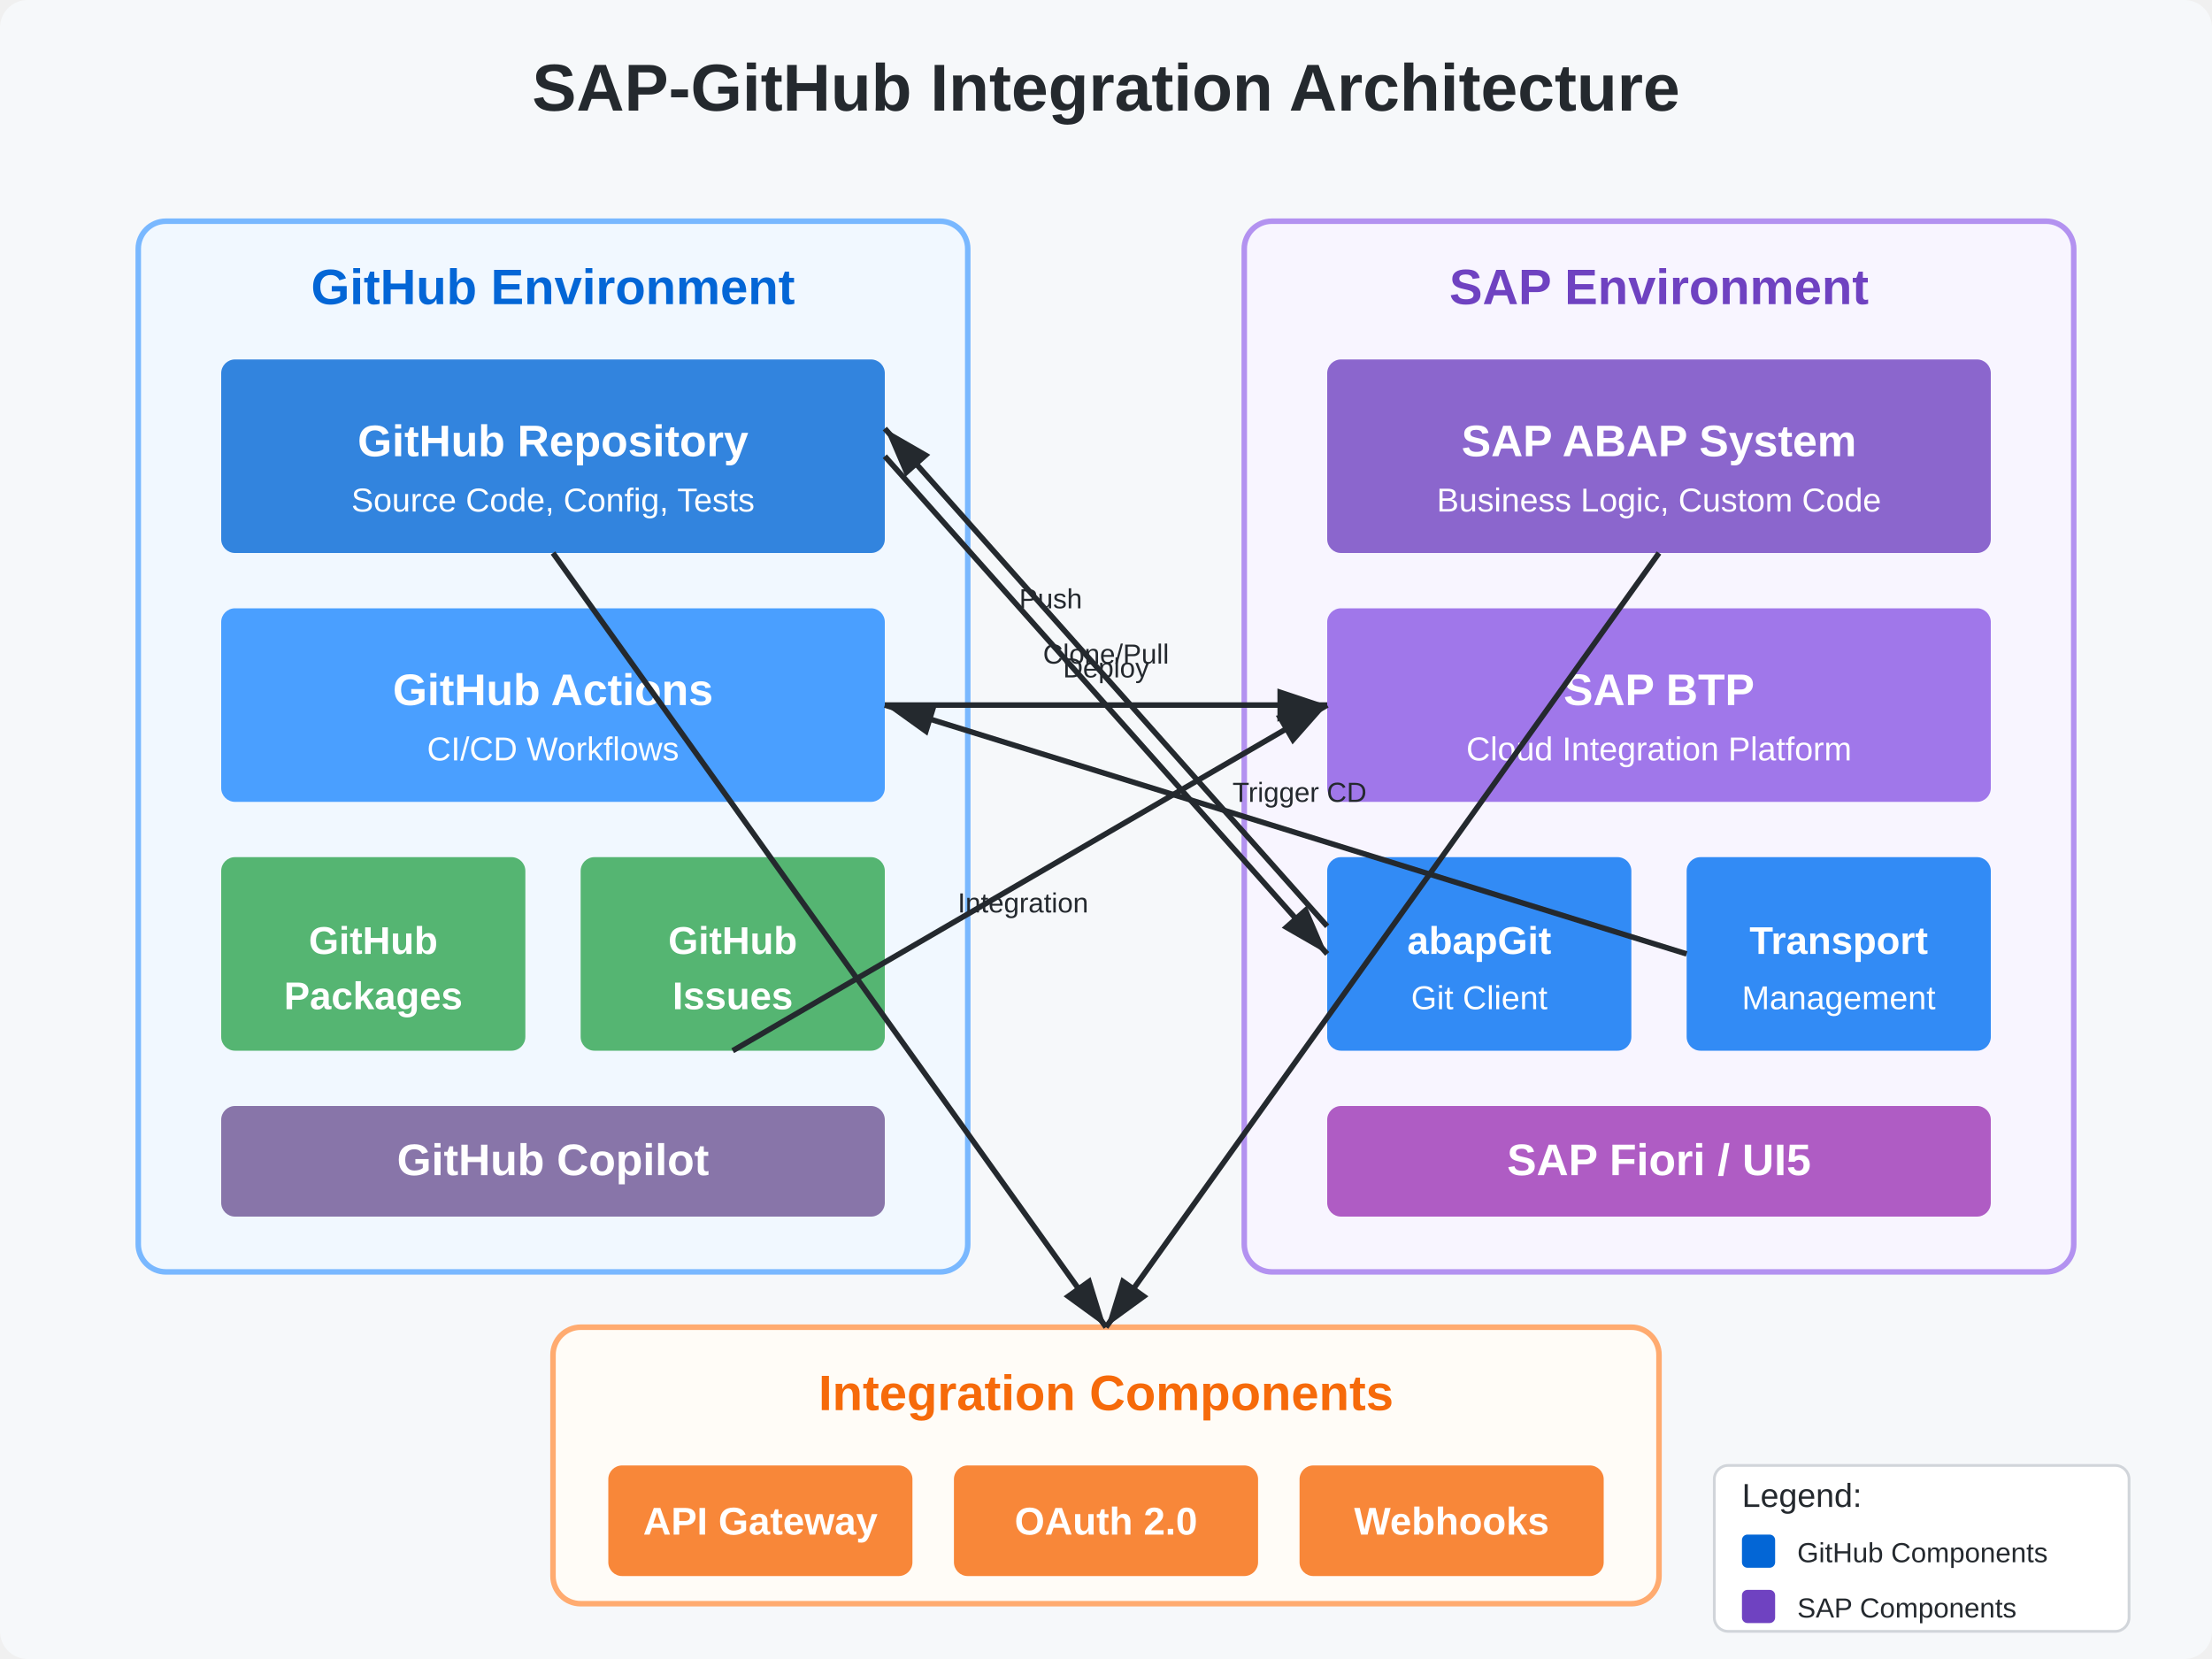
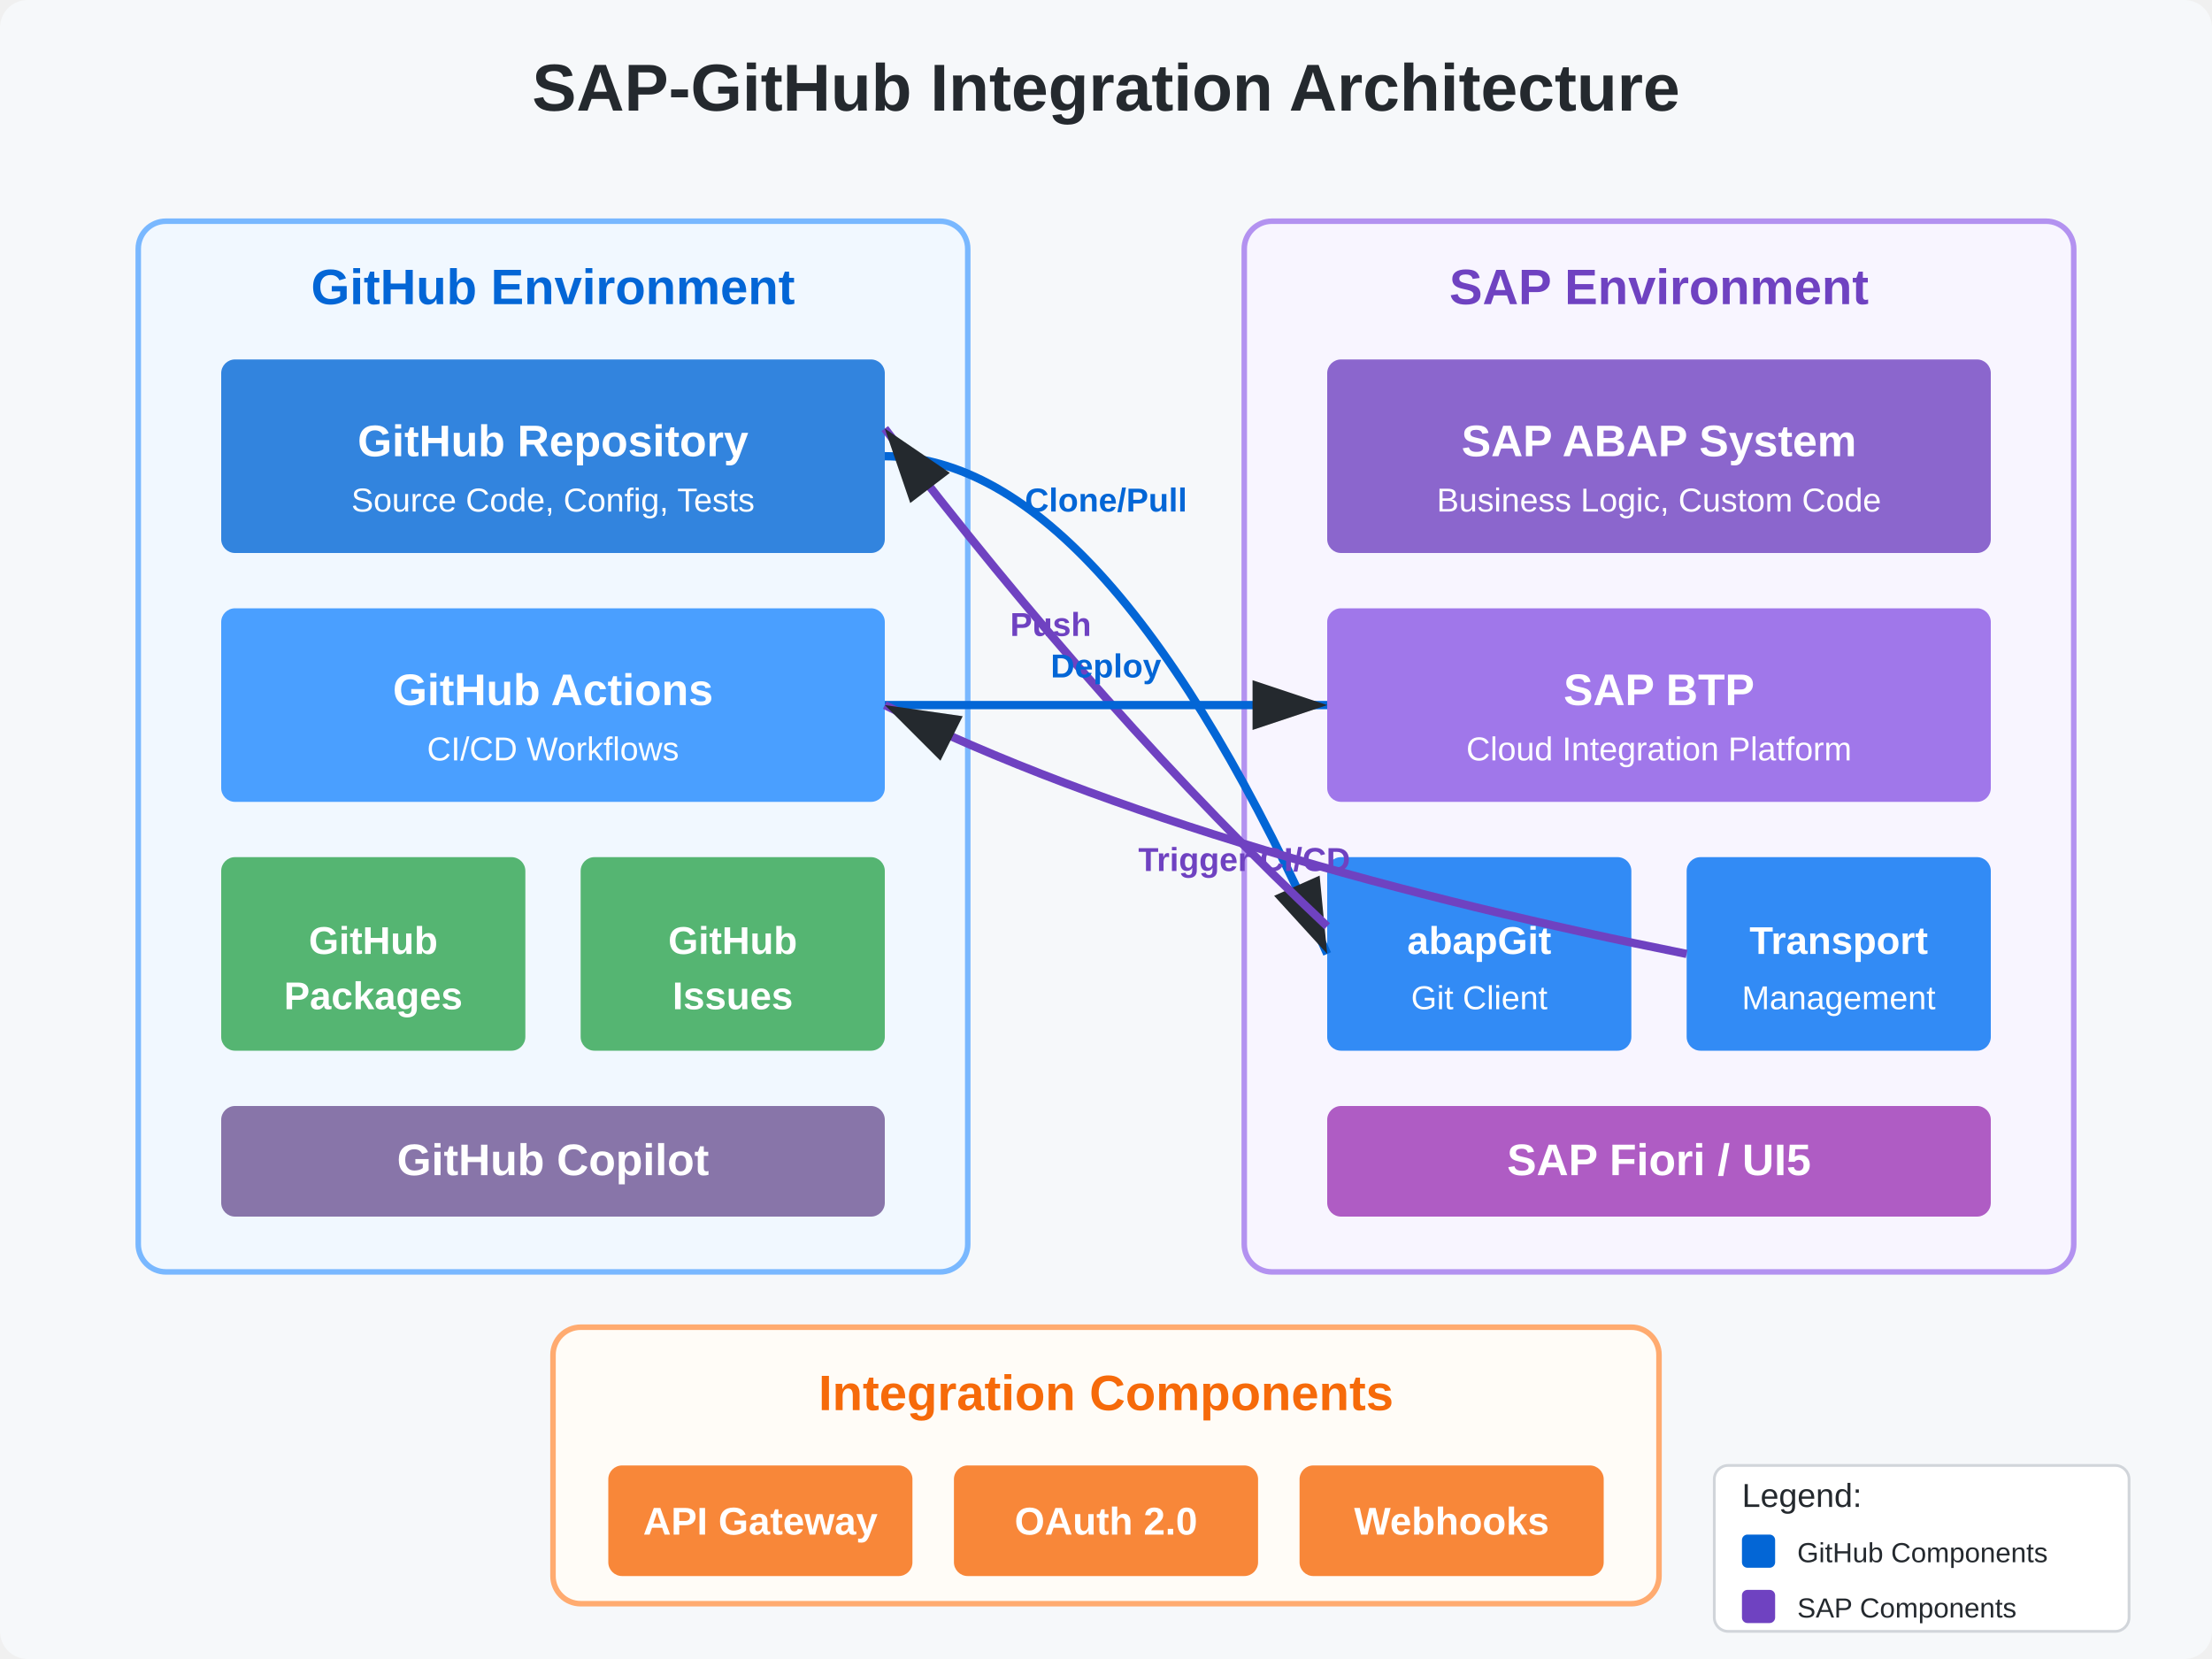
<svg xmlns="http://www.w3.org/2000/svg" width="800" height="600" viewBox="0 0 800 600">
  <rect x="0" y="0" width="800" height="600" fill="#f6f8fa" rx="10" ry="10" />
  <text x="400" y="40" font-family="Arial, sans-serif" font-size="24" font-weight="bold" text-anchor="middle" fill="#24292e">SAP-GitHub Integration Architecture</text>
  <rect x="50" y="80" width="300" height="380" fill="#f1f8ff" stroke="#79b8ff" stroke-width="2" rx="10" ry="10" />
  <text x="200" y="110" font-family="Arial, sans-serif" font-size="18" font-weight="bold" text-anchor="middle" fill="#0366d6">GitHub Environment</text>
  <rect x="80" y="130" width="240" height="70" fill="#0366d6" rx="5" ry="5" opacity="0.8" />
  <text x="200" y="165" font-family="Arial, sans-serif" font-size="16" font-weight="bold" text-anchor="middle" fill="white">GitHub Repository</text>
  <text x="200" y="185" font-family="Arial, sans-serif" font-size="12" text-anchor="middle" fill="white">Source Code, Config, Tests</text>
  <rect x="80" y="220" width="240" height="70" fill="#2088ff" rx="5" ry="5" opacity="0.8" />
  <text x="200" y="255" font-family="Arial, sans-serif" font-size="16" font-weight="bold" text-anchor="middle" fill="white">GitHub Actions</text>
  <text x="200" y="275" font-family="Arial, sans-serif" font-size="12" text-anchor="middle" fill="white">CI/CD Workflows</text>
  <rect x="80" y="310" width="110" height="70" fill="#2ea44f" rx="5" ry="5" opacity="0.8" />
  <text x="135" y="345" font-family="Arial, sans-serif" font-size="14" font-weight="bold" text-anchor="middle" fill="white">GitHub</text>
  <text x="135" y="365" font-family="Arial, sans-serif" font-size="14" font-weight="bold" text-anchor="middle" fill="white">Packages</text>
  <rect x="210" y="310" width="110" height="70" fill="#2ea44f" rx="5" ry="5" opacity="0.8" />
  <text x="265" y="345" font-family="Arial, sans-serif" font-size="14" font-weight="bold" text-anchor="middle" fill="white">GitHub</text>
  <text x="265" y="365" font-family="Arial, sans-serif" font-size="14" font-weight="bold" text-anchor="middle" fill="white">Issues</text>
  <rect x="80" y="400" width="240" height="40" fill="#6e5494" rx="5" ry="5" opacity="0.8" />
  <text x="200" y="425" font-family="Arial, sans-serif" font-size="16" font-weight="bold" text-anchor="middle" fill="white">GitHub Copilot</text>
  <rect x="450" y="80" width="300" height="380" fill="#f8f5ff" stroke="#b392f0" stroke-width="2" rx="10" ry="10" />
  <text x="600" y="110" font-family="Arial, sans-serif" font-size="18" font-weight="bold" text-anchor="middle" fill="#6f42c1">SAP Environment</text>
  <rect x="480" y="130" width="240" height="70" fill="#6f42c1" rx="5" ry="5" opacity="0.8" />
  <text x="600" y="165" font-family="Arial, sans-serif" font-size="16" font-weight="bold" text-anchor="middle" fill="white">SAP ABAP System</text>
  <text x="600" y="185" font-family="Arial, sans-serif" font-size="12" text-anchor="middle" fill="white">Business Logic, Custom Code</text>
  <rect x="480" y="220" width="240" height="70" fill="#8957e5" rx="5" ry="5" opacity="0.8" />
  <text x="600" y="255" font-family="Arial, sans-serif" font-size="16" font-weight="bold" text-anchor="middle" fill="white">SAP BTP</text>
  <text x="600" y="275" font-family="Arial, sans-serif" font-size="12" text-anchor="middle" fill="white">Cloud Integration Platform</text>
  <rect x="480" y="310" width="110" height="70" fill="#0070f2" rx="5" ry="5" opacity="0.8" />
  <text x="535" y="345" font-family="Arial, sans-serif" font-size="14" font-weight="bold" text-anchor="middle" fill="white">abapGit</text>
  <text x="535" y="365" font-family="Arial, sans-serif" font-size="12" text-anchor="middle" fill="white">Git Client</text>
  <rect x="610" y="310" width="110" height="70" fill="#0070f2" rx="5" ry="5" opacity="0.8" />
  <text x="665" y="345" font-family="Arial, sans-serif" font-size="14" font-weight="bold" text-anchor="middle" fill="white">Transport</text>
  <text x="665" y="365" font-family="Arial, sans-serif" font-size="12" text-anchor="middle" fill="white">Management</text>
  <rect x="480" y="400" width="240" height="40" fill="#9c36b5" rx="5" ry="5" opacity="0.8" />
  <text x="600" y="425" font-family="Arial, sans-serif" font-size="16" font-weight="bold" text-anchor="middle" fill="white">SAP Fiori / UI5</text>
  <rect x="200" y="480" width="400" height="100" fill="#fffcf7" stroke="#ffab70" stroke-width="2" rx="10" ry="10" />
  <text x="400" y="510" font-family="Arial, sans-serif" font-size="18" font-weight="bold" text-anchor="middle" fill="#f66a0a">Integration Components</text>
  <rect x="220" y="530" width="110" height="40" fill="#f66a0a" rx="5" ry="5" opacity="0.8" />
  <text x="275" y="555" font-family="Arial, sans-serif" font-size="14" font-weight="bold" text-anchor="middle" fill="white">API Gateway</text>
  <rect x="345" y="530" width="110" height="40" fill="#f66a0a" rx="5" ry="5" opacity="0.8" />
  <text x="400" y="555" font-family="Arial, sans-serif" font-size="14" font-weight="bold" text-anchor="middle" fill="white">OAuth 2.0</text>
  <rect x="470" y="530" width="110" height="40" fill="#f66a0a" rx="5" ry="5" opacity="0.8" />
  <text x="525" y="555" font-family="Arial, sans-serif" font-size="14" font-weight="bold" text-anchor="middle" fill="white">Webhooks</text>
-   <line x1="320" y1="255" x2="480" y2="255" stroke="#24292e" stroke-width="2" marker-end="url(#arrow)" />
-   <text x="400" y="245" font-family="Arial, sans-serif" font-size="10" text-anchor="middle" fill="#24292e">Deploy</text>
-   <line x1="320" y1="165" x2="480" y2="345" stroke="#24292e" stroke-width="2" marker-end="url(#arrow)" />
-   <text x="400" y="240" font-family="Arial, sans-serif" font-size="10" text-anchor="middle" fill="#24292e">Clone/Pull</text>
-   <line x1="480" y1="335" x2="320" y2="155" stroke="#24292e" stroke-width="2" marker-end="url(#arrow)" />
-   <text x="380" y="220" font-family="Arial, sans-serif" font-size="10" text-anchor="middle" fill="#24292e">Push</text>
-   <line x1="610" y1="345" x2="320" y2="255" stroke="#24292e" stroke-width="2" marker-end="url(#arrow)" />
-   <text x="470" y="290" font-family="Arial, sans-serif" font-size="10" text-anchor="middle" fill="#24292e">Trigger CD</text>
-   <line x1="265" y1="380" x2="480" y2="255" stroke="#24292e" stroke-width="2" marker-end="url(#arrow)" />
-   <text x="370" y="330" font-family="Arial, sans-serif" font-size="10" text-anchor="middle" fill="#24292e">Integration</text>
-   <line x1="600" y1="200" x2="400" y2="480" stroke="#24292e" stroke-width="2" marker-end="url(#arrow)" />
-   <line x1="200" y1="200" x2="400" y2="480" stroke="#24292e" stroke-width="2" marker-end="url(#arrow)" />
  <defs>
    <marker id="arrow" markerWidth="10" markerHeight="10" refX="9" refY="3" orient="auto" markerUnits="strokeWidth">
      <path d="M0,0 L0,6 L9,3 z" fill="#24292e" />
    </marker>
  </defs>
+   <path d="M320,165 Q400,165 480,345" stroke="#0366d6" stroke-width="3" fill="none" marker-end="url(#arrow)" stroke-dasharray="0" />
+   <path d="M480,335 Q400,260 320,155" stroke="#6f42c1" stroke-width="3" fill="none" marker-end="url(#arrow)" stroke-dasharray="0" />
+   <text x="400" y="185" font-family="Arial, sans-serif" font-size="12" font-weight="bold" text-anchor="middle" fill="#0366d6">Clone/Pull</text>
+   <text x="380" y="230" font-family="Arial, sans-serif" font-size="12" font-weight="bold" text-anchor="middle" fill="#6f42c1">Push</text>
+   <path d="M320,255 L480,255" stroke="#0366d6" stroke-width="3" fill="none" marker-end="url(#arrow)" />
+   <text x="400" y="245" font-family="Arial, sans-serif" font-size="12" font-weight="bold" text-anchor="middle" fill="#0366d6">Deploy</text>
+   <path d="M610,345 C510,325 400,295 320,255" stroke="#6f42c1" stroke-width="3" fill="none" marker-end="url(#arrow)" />
+   <text x="450" y="315" font-family="Arial, sans-serif" font-size="12" font-weight="bold" text-anchor="middle" fill="#6f42c1">Trigger CI/CD</text>
  <rect x="620" y="530" width="150" height="60" fill="white" rx="5" ry="5" stroke="#d1d5da" stroke-width="1" />
  <text x="630" y="545" font-family="Arial, sans-serif" font-size="12" fill="#24292e">Legend:</text>
  <rect x="630" y="555" width="12" height="12" fill="#0366d6" rx="2" ry="2" />
  <text x="650" y="565" font-family="Arial, sans-serif" font-size="10" fill="#24292e">GitHub Components</text>
  <rect x="630" y="575" width="12" height="12" fill="#6f42c1" rx="2" ry="2" />
  <text x="650" y="585" font-family="Arial, sans-serif" font-size="10" fill="#24292e">SAP Components</text>
</svg>
